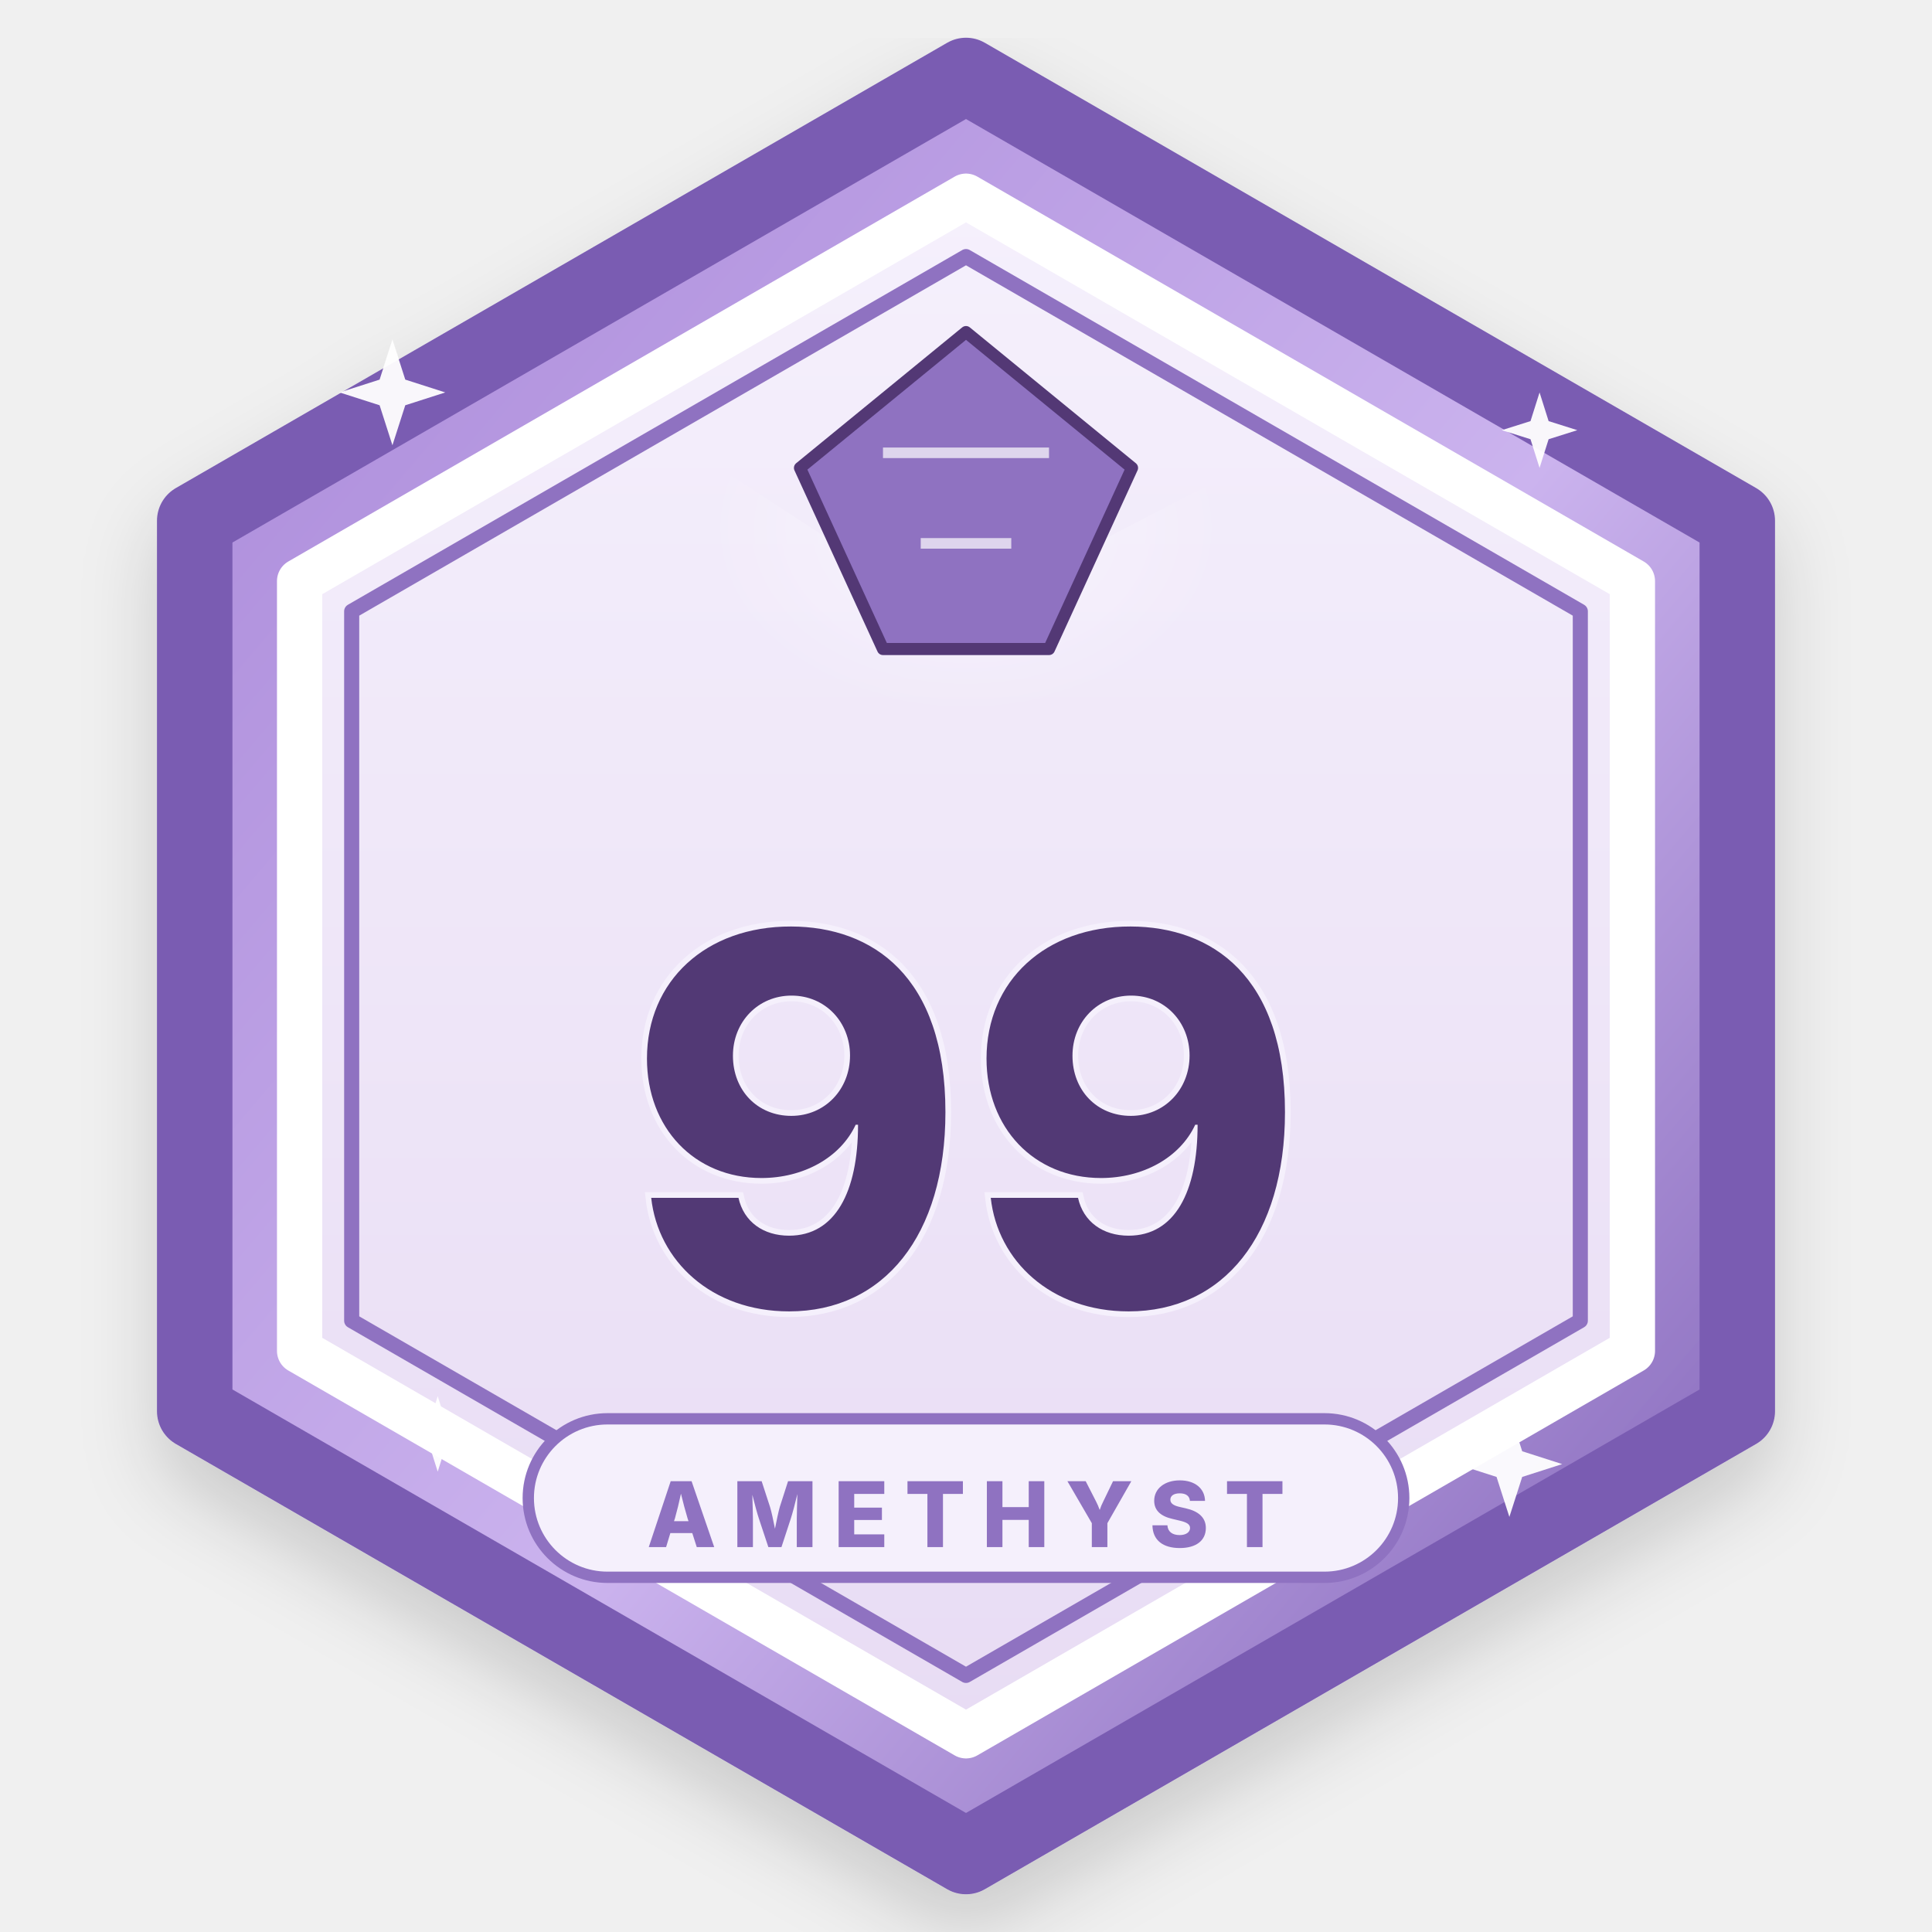
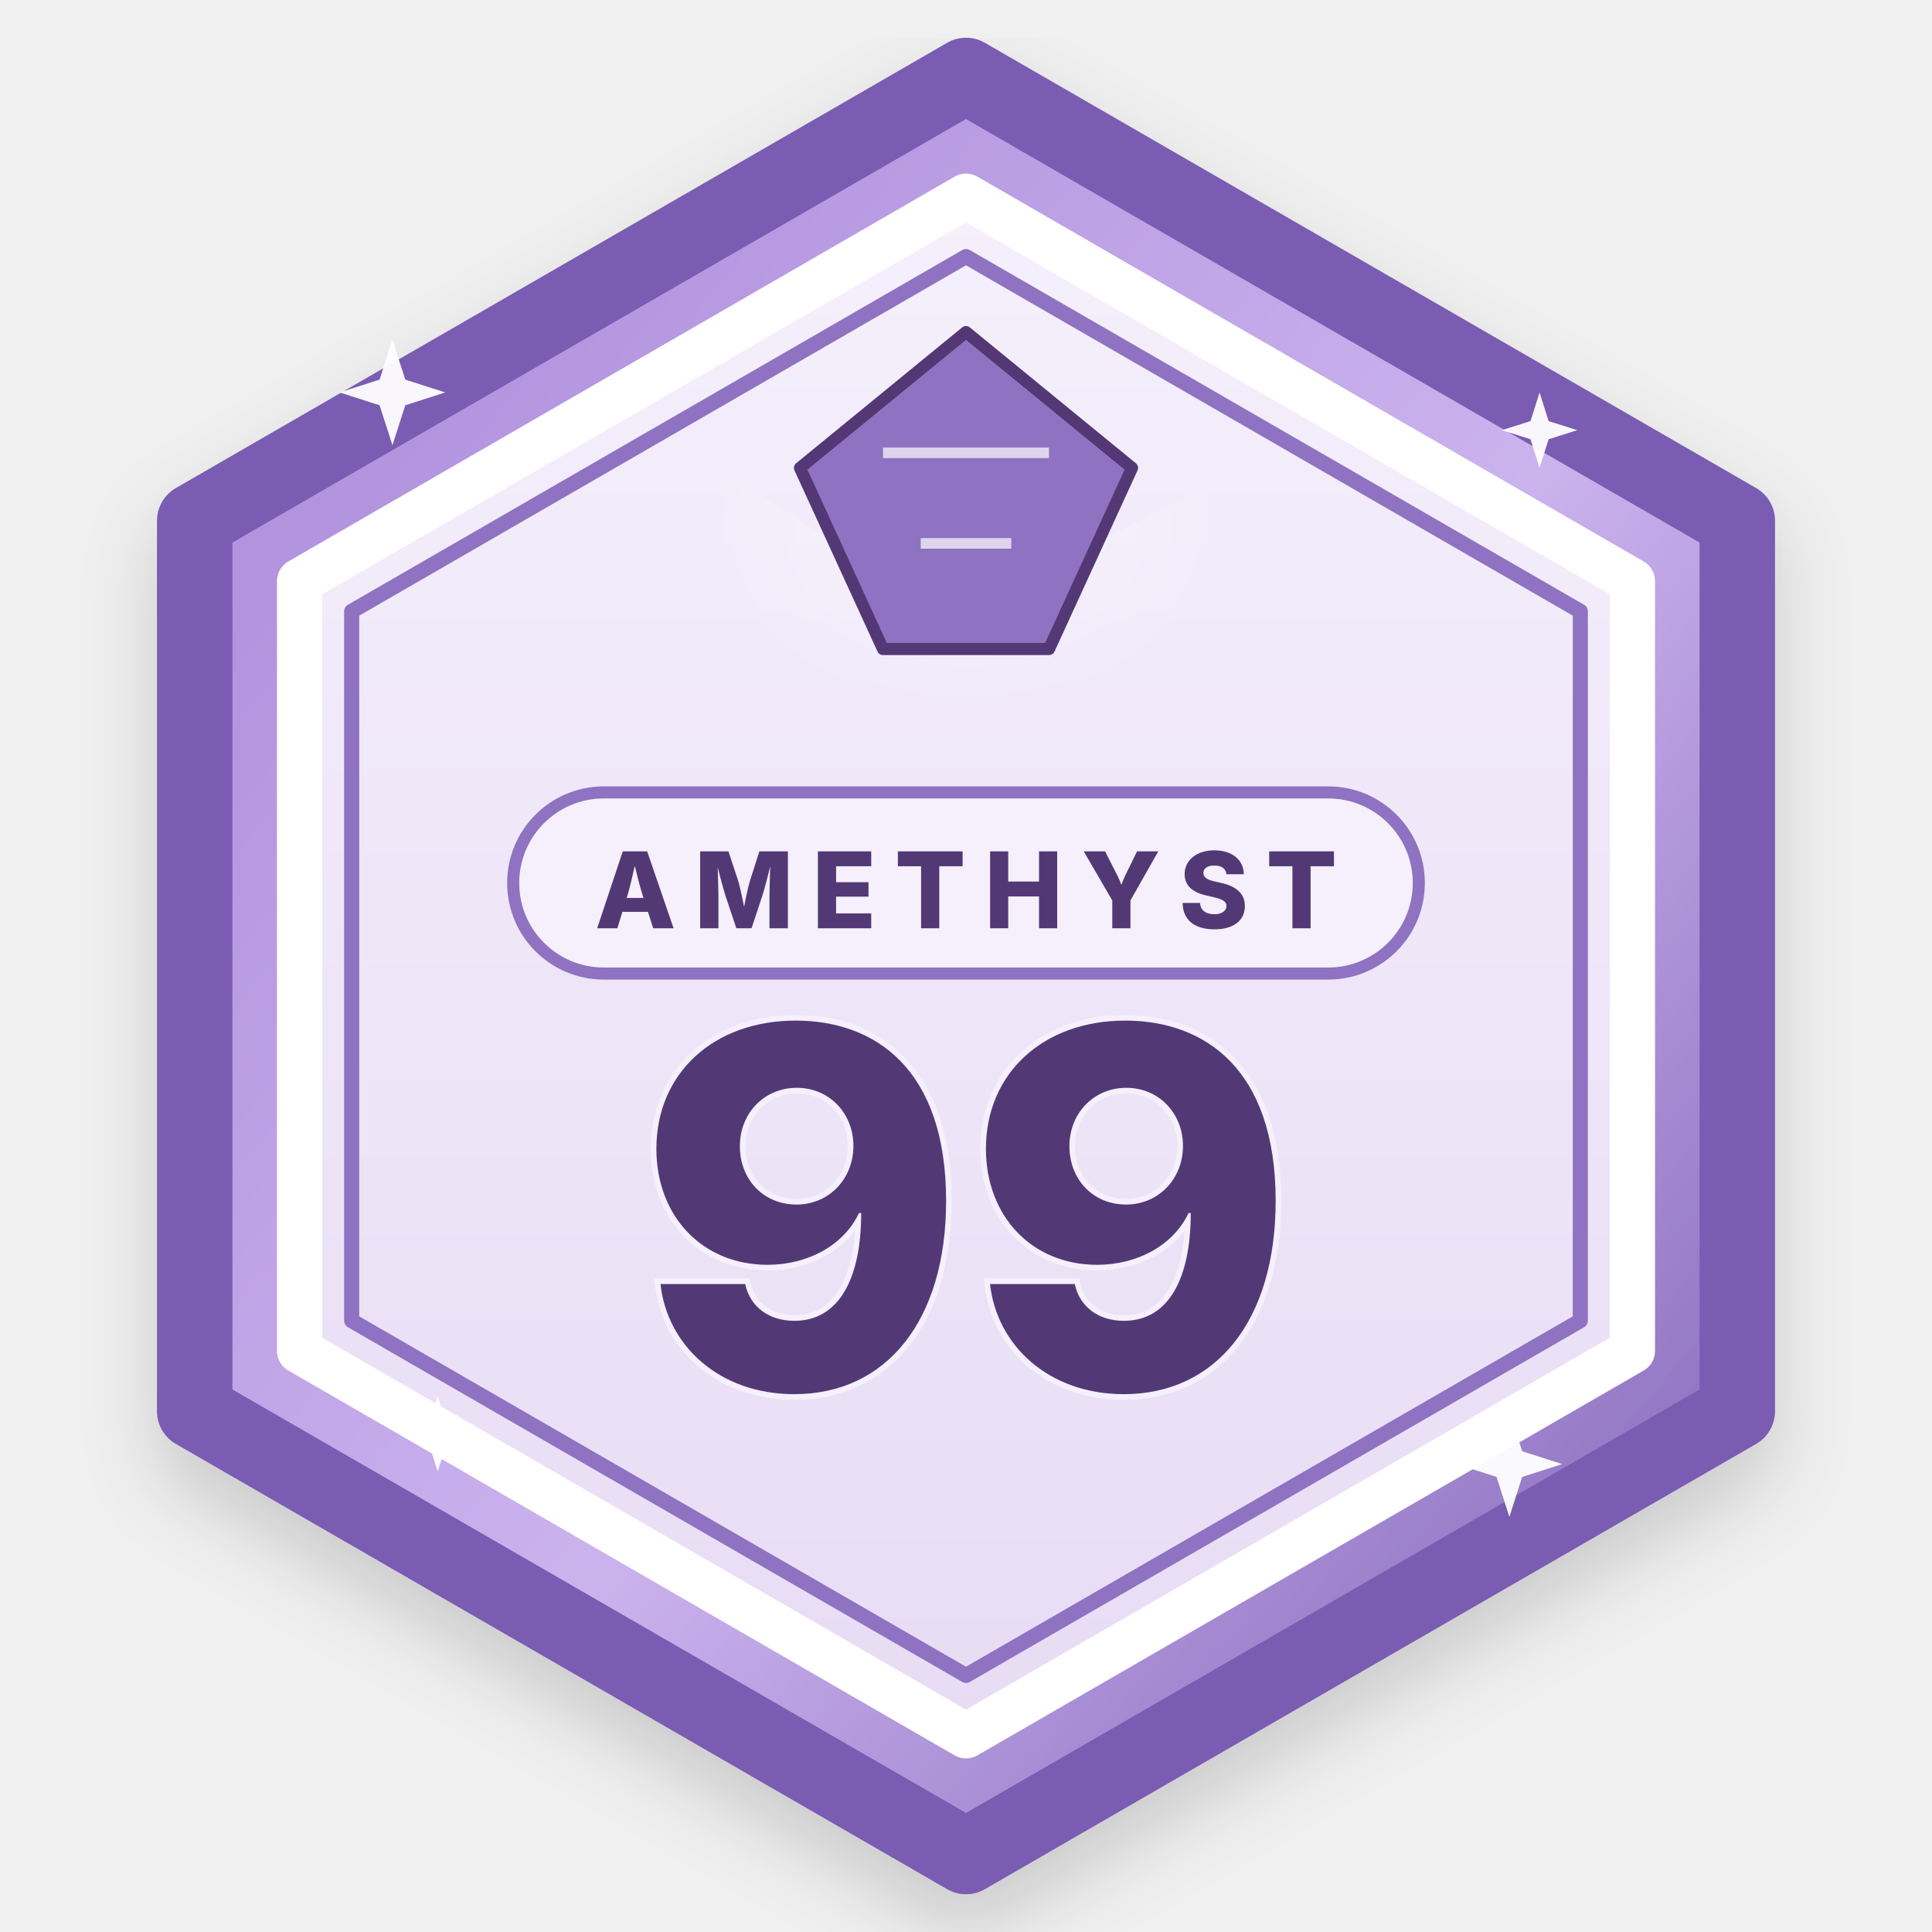
<svg xmlns="http://www.w3.org/2000/svg" viewBox="0 0 256 256" width="256" height="256" role="img" aria-label="Level 99 badge">
  <defs>
    <linearGradient id="o" x1="0%" y1="0%" x2="100%" y2="100%">
      <stop offset="0%" stop-color="#a887d8" />
      <stop offset="55%" stop-color="#cbb3ee" />
      <stop offset="100%" stop-color="#7a5cb2" />
    </linearGradient>
    <linearGradient id="i" x1="0%" y1="0%" x2="0%" y2="100%">
      <stop offset="0%" stop-color="#f5f0fc" />
      <stop offset="100%" stop-color="#e8dcf4" />
    </linearGradient>
    <radialGradient id="sheen" cx="50%" cy="26%" r="36%">
      <stop offset="0%" stop-color="#ffffff" stop-opacity="0.85" />
      <stop offset="100%" stop-color="#ffffff" stop-opacity="0" />
    </radialGradient>
    <filter id="soft" x="-30%" y="-30%" width="160%" height="160%">
      <feDropShadow dx="0" dy="5" stdDeviation="5" flood-color="#000000" flood-opacity="0.16" />
    </filter>
  </defs>
  <g filter="url(#soft)">
    <polygon points="128.0,10.0 230.2,69.0 230.2,187.0 128.0,246.0 25.8,187.0 25.8,69.0" fill="url(#o)" stroke="#7a5cb2" stroke-width="10" stroke-linejoin="round" />
    <polygon points="128.0,26.0 216.3,77.0 216.3,179.0 128.0,230.0 39.7,179.0 39.7,77.0" fill="url(#i)" stroke="#ffffff" stroke-width="6" stroke-linejoin="round" />
    <polygon points="128.0,34.0 209.4,81.0 209.4,175.0 128.0,222.0 46.6,175.0 46.6,81.0" fill="none" stroke="#8f72c1" stroke-width="2" stroke-linejoin="round" />
-     <path d="M80 52 L126 82 L176 56 L176 121 Q128 98 80 121 Z" fill="url(#sheen)" opacity="0.5" />
+     <path d="M80 52 L126 82 L176 56 L176 121 Q128 98 80 121 Z" fill="url(#sheen)" opacity="0.45" />
    <polygon points="128,44 150,62 139,86 117,86 106,62" fill="#8f72c1" stroke="#523975" stroke-width="1.6" stroke-linejoin="round" />
    <path d="M117 60 L139 60 M122 72 L134 72" fill="none" stroke="#ffffff" stroke-width="1.4" stroke-opacity="0.7" />
    <path d="M52.0 45.0 L53.7 50.3 L59.0 52.0 L53.7 53.7 L52.0 59.0 L50.3 53.7 L45.0 52.0 L50.3 50.3 Z" fill="#ffffff" opacity="0.95" />
    <path d="M204.0 52.0 L205.2 55.8 L209.0 57.0 L205.2 58.2 L204.0 62.0 L202.8 58.2 L199.0 57.0 L202.8 55.8 Z" fill="#ffffff" opacity="0.95" />
    <path d="M58.0 185.0 L59.2 188.8 L63.0 190.0 L59.2 191.2 L58.0 195.0 L56.8 191.2 L53.0 190.0 L56.8 188.8 Z" fill="#ffffff" opacity="0.95" />
    <path d="M200.0 187.0 L201.7 192.3 L207.0 194.0 L201.7 195.7 L200.0 201.0 L198.3 195.7 L193.0 194.0 L198.3 192.3 Z" fill="#ffffff" opacity="0.95" />
  </g>
-   <text x="128" y="173" text-anchor="middle" fill="#523975" font-family="Inter, Arial, sans-serif" font-size="68" font-weight="800" stroke="#f5f0fc" stroke-width="1.5" paint-order="stroke">99</text>
-   <rect x="70" y="188" width="116" height="21" rx="10.5" fill="#f5f0fc" stroke="#8f72c1" stroke-width="1.5" />
-   <text x="128" y="205" text-anchor="middle" fill="#8f72c1" font-family="Inter, Arial, sans-serif" font-size="12" font-weight="800" letter-spacing="2.1">AMETHYST</text>
+   <rect x="68" y="105" width="120" height="24" rx="12" fill="#f5f0fc" stroke="#8f72c1" stroke-width="1.6" />
+   <text x="128" y="123" text-anchor="middle" fill="#523975" font-family="Inter, Arial, sans-serif" font-size="14" font-weight="800" letter-spacing="2.4">AMETHYST</text>
+   <text x="128" y="184" text-anchor="middle" fill="#523975" font-family="Inter, Arial, sans-serif" font-size="66" font-weight="800" stroke="#f5f0fc" stroke-width="1.5" paint-order="stroke">99</text>
</svg>
